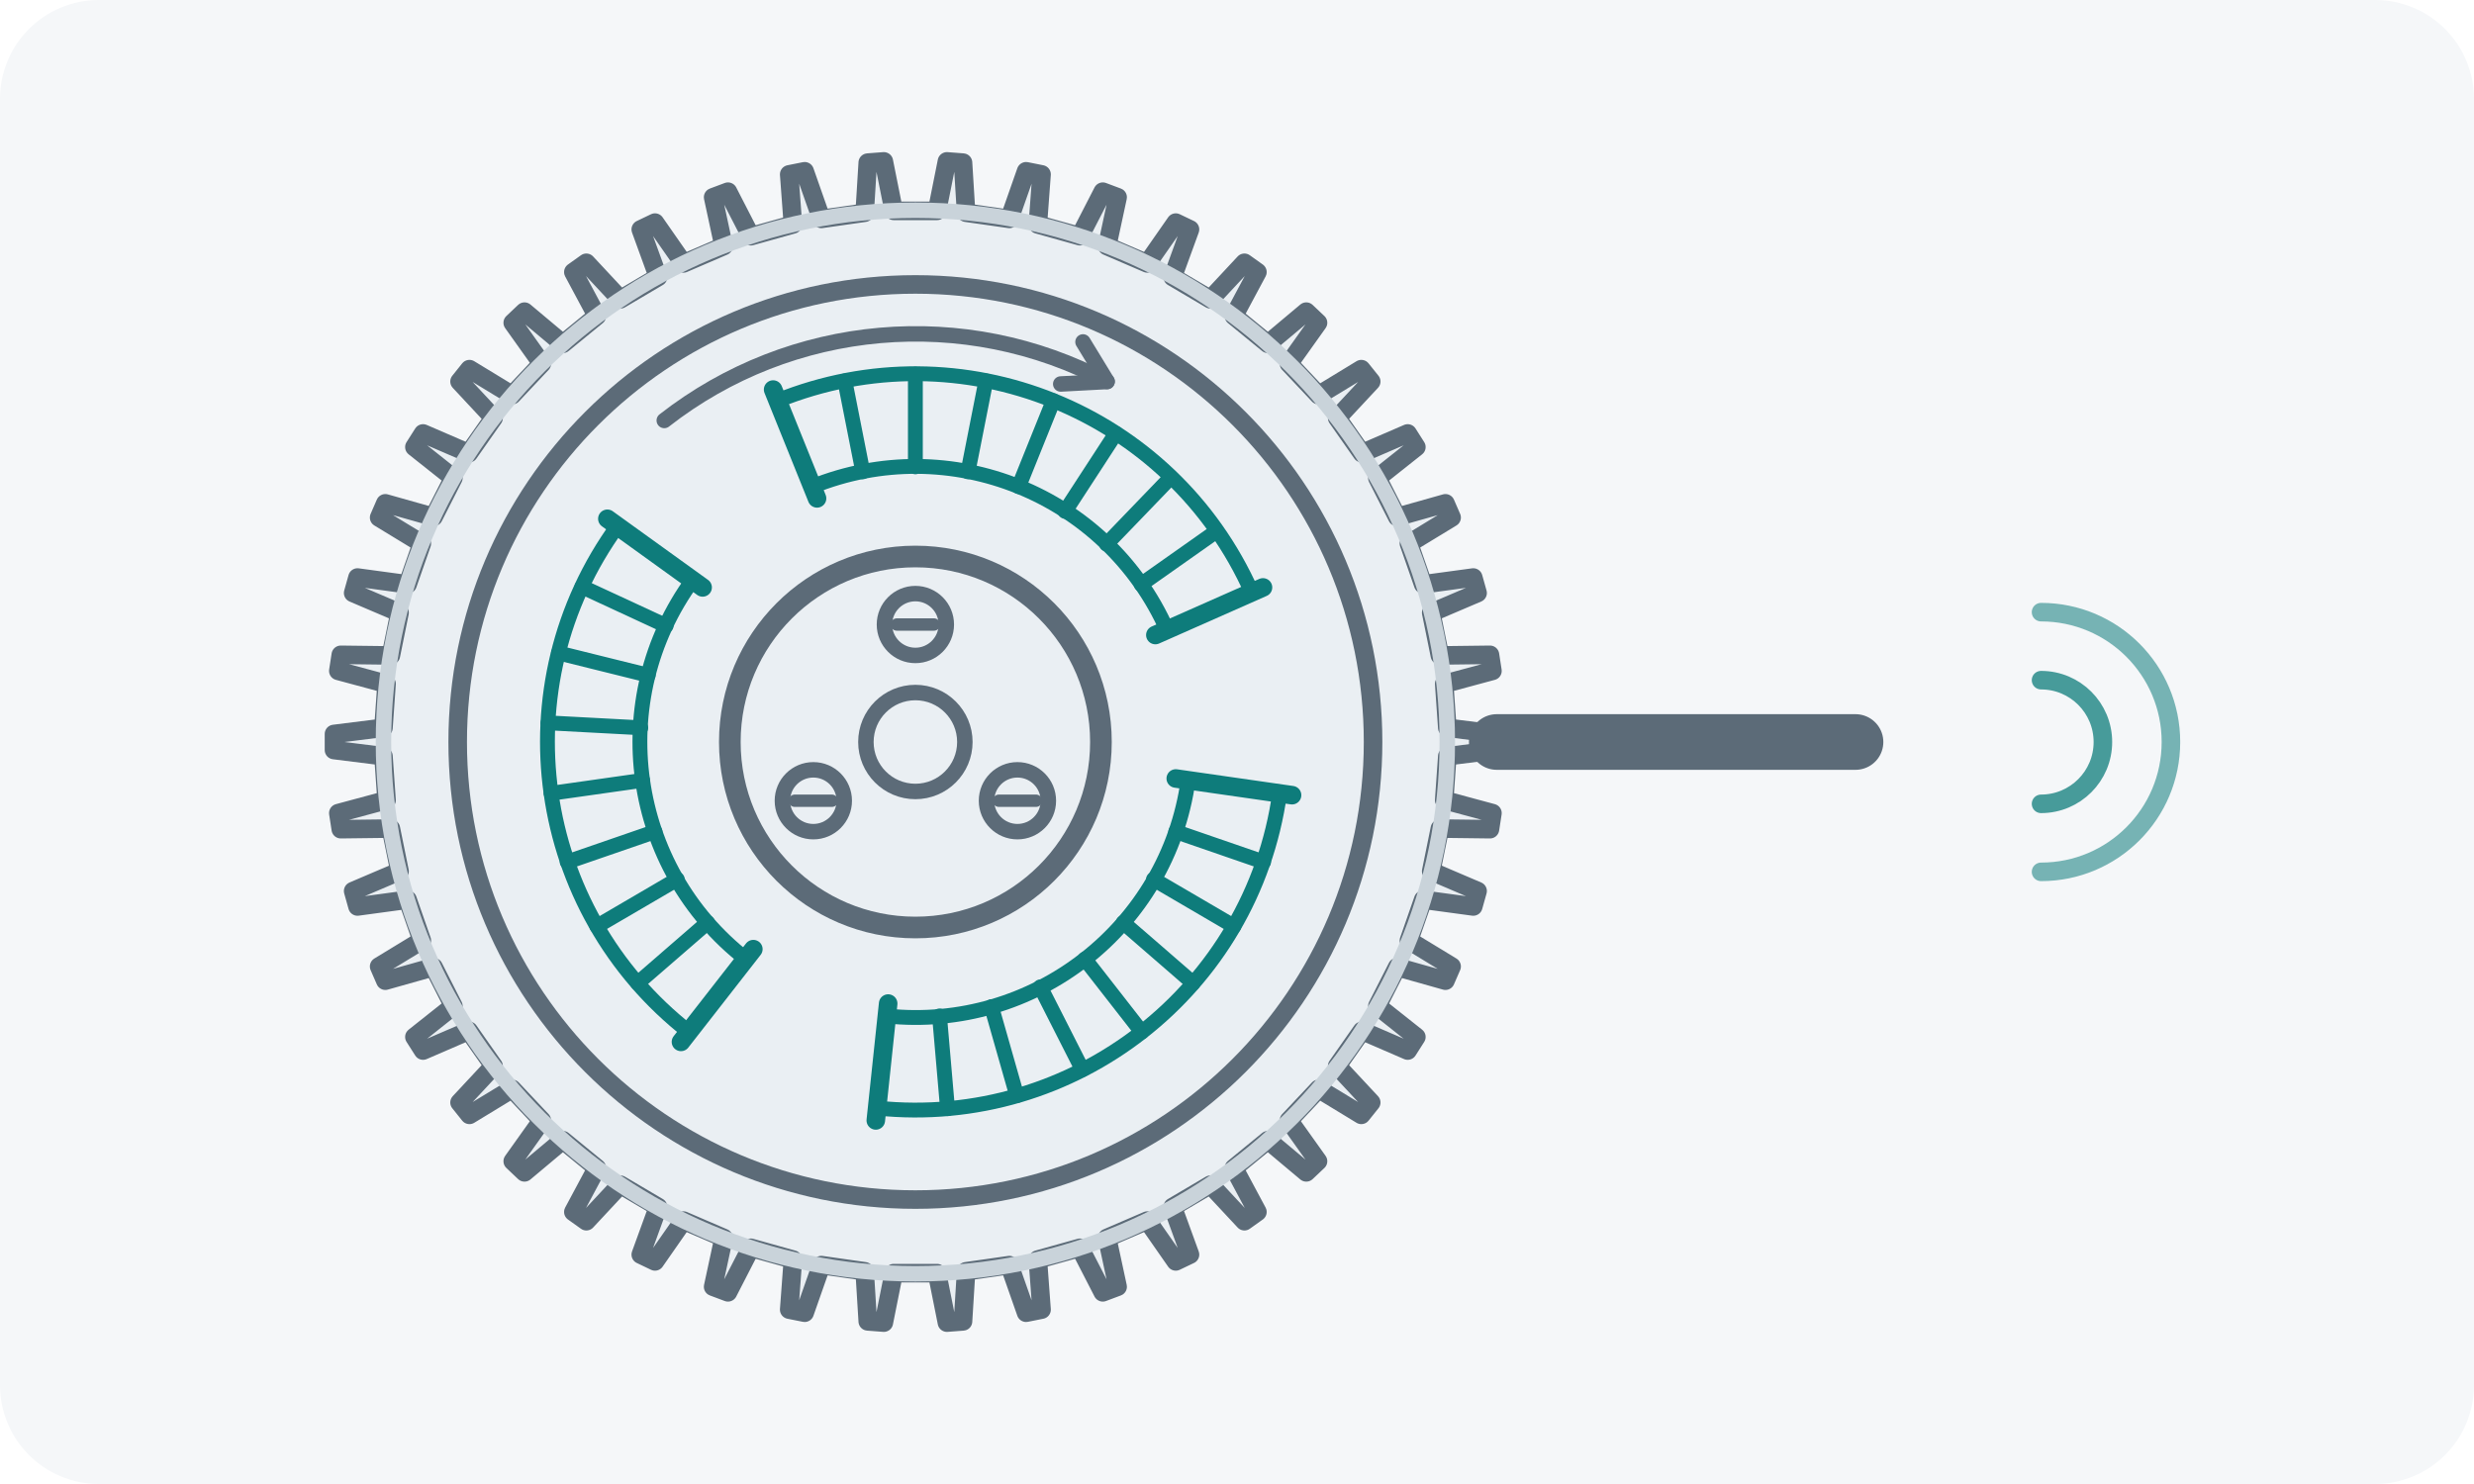
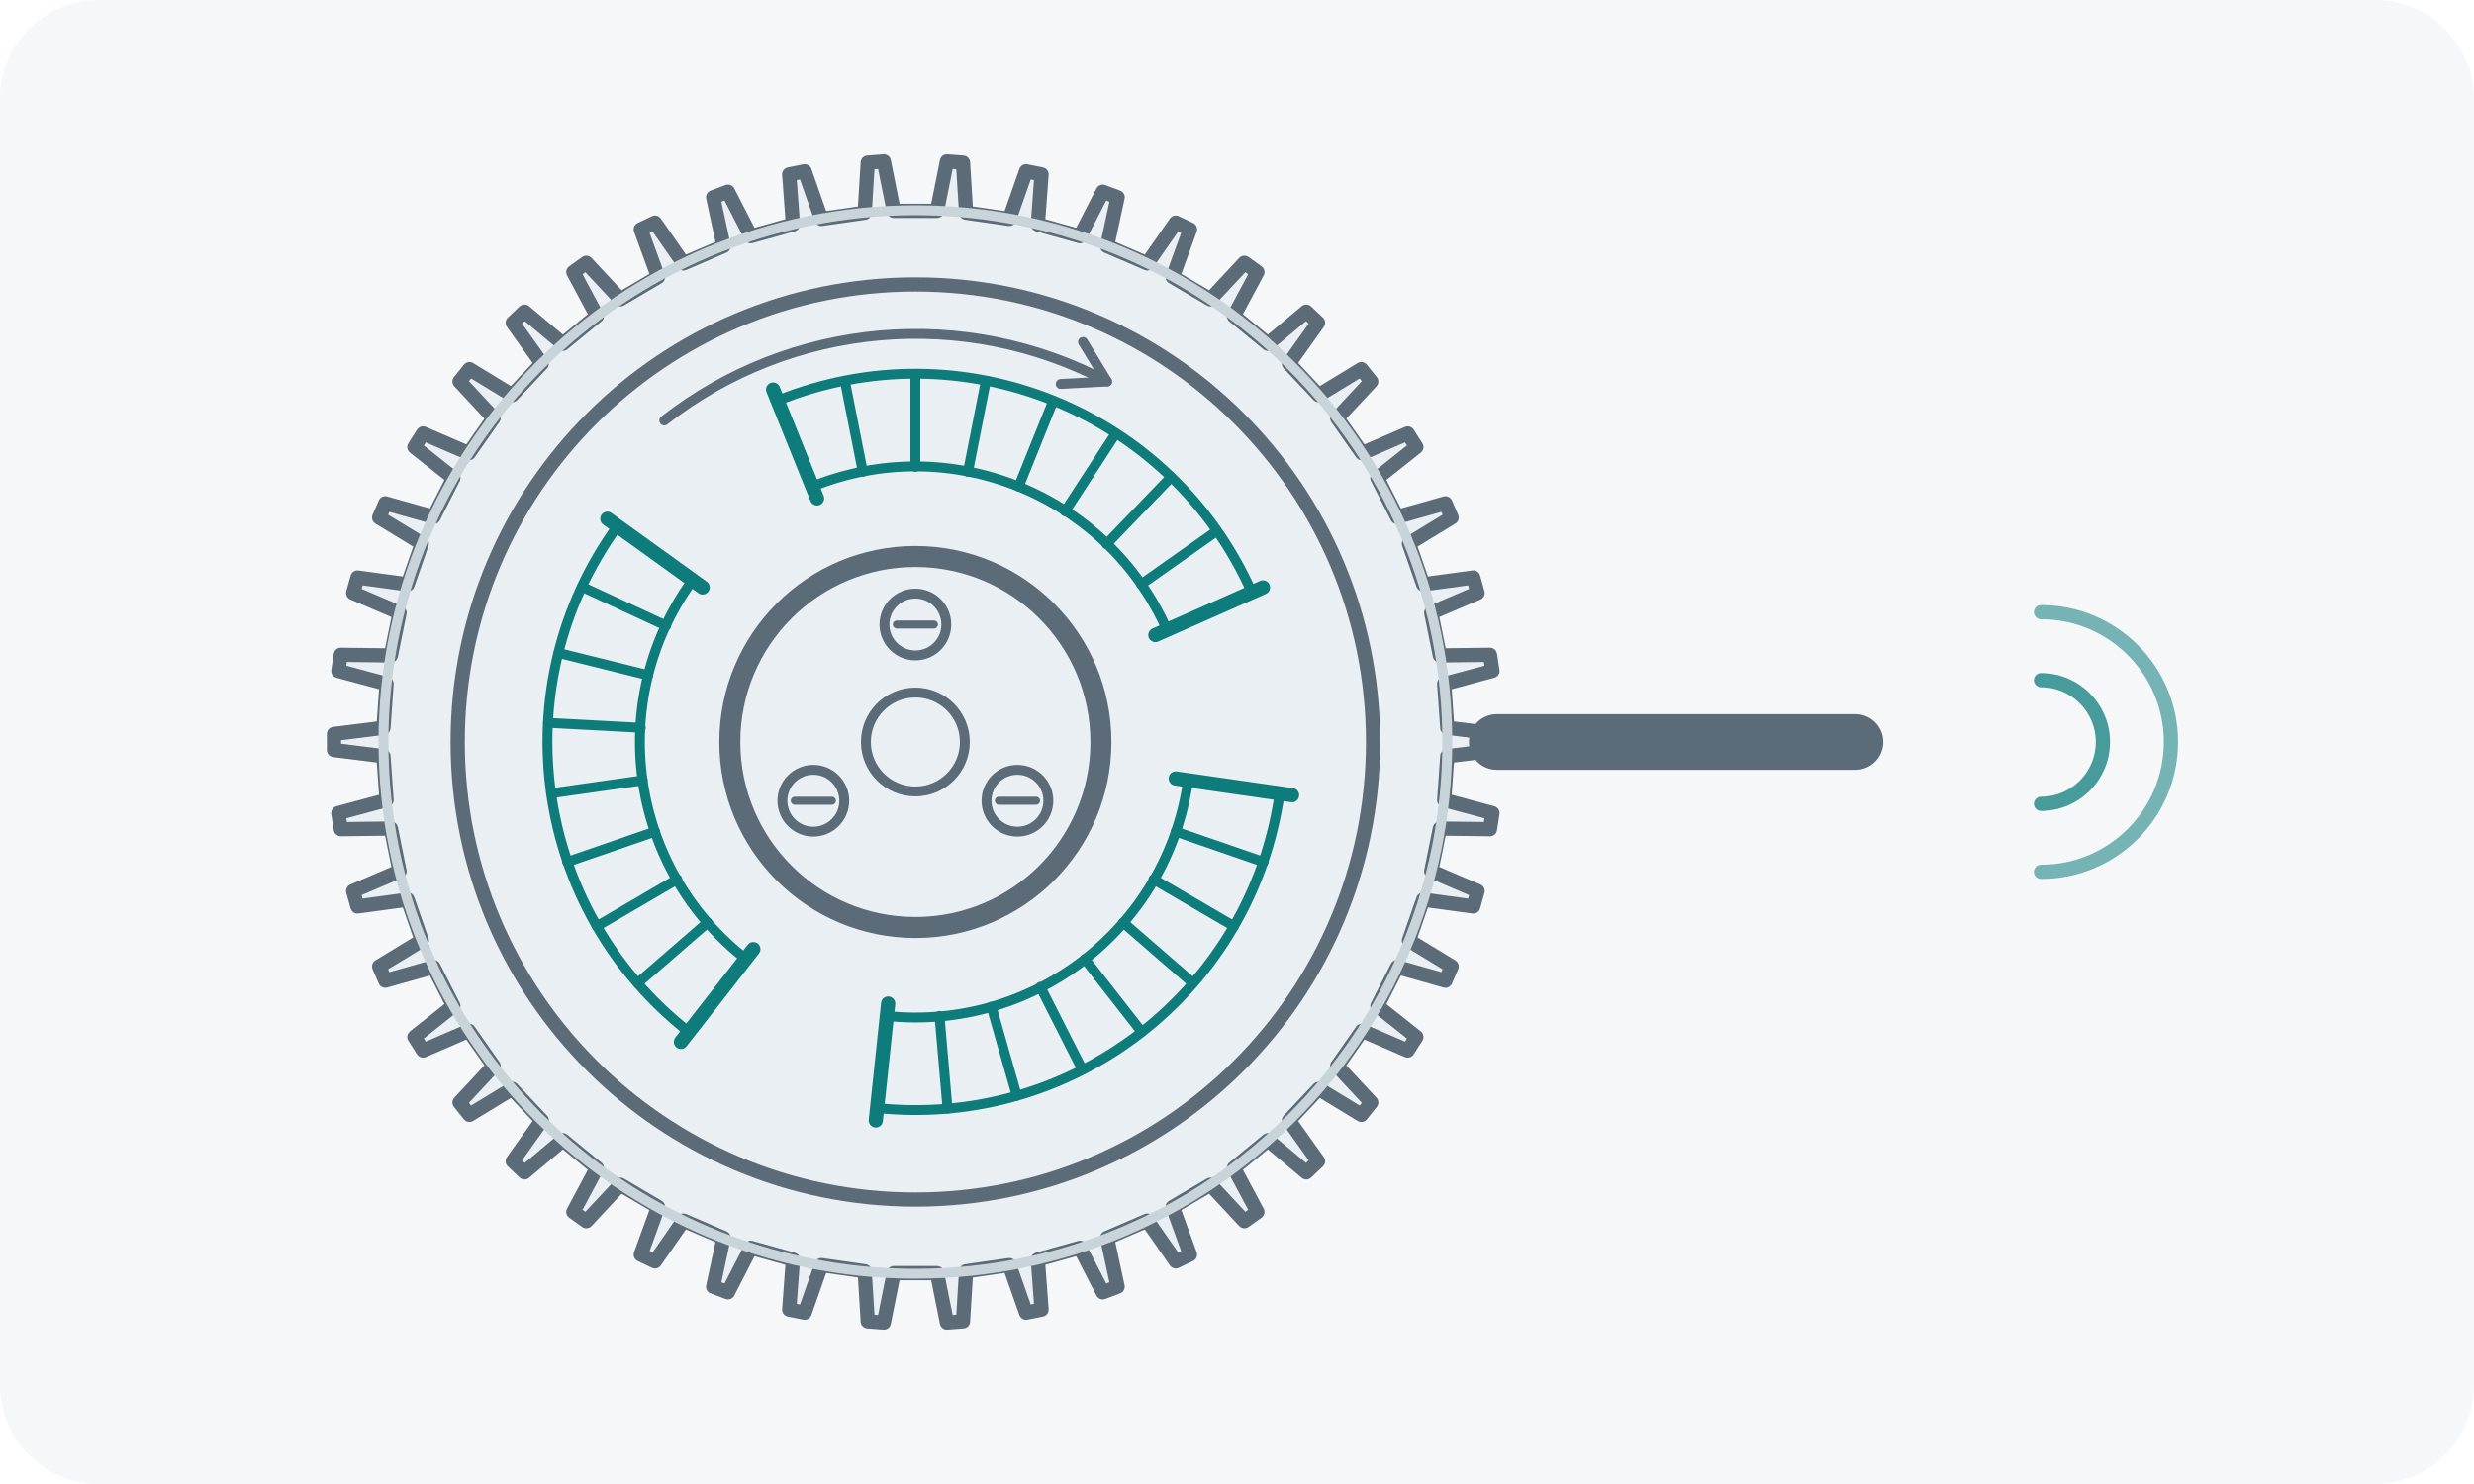
<svg xmlns="http://www.w3.org/2000/svg" viewBox="0 0 400 240" role="img" aria-label="Схема маховика с демпфером">
  <rect width="400" height="240" rx="16" fill="#F5F7F9" />
  <g fill="none" stroke-linecap="round" stroke-linejoin="round">
-     <path d="M 234.0 117.7 L 242.0 118.7 L 242.0 121.3 L 234.0 122.3 L 233.5 129.4 L 241.3 131.5 L 240.9 134.1 L 232.8 134.0 L 231.4 140.9 L 238.9 144.1 L 238.2 146.6 L 230.1 145.5 L 227.8 152.1 L 234.7 156.3 L 233.7 158.6 L 225.9 156.4 L 222.7 162.7 L 229.0 167.7 L 227.6 169.9 L 220.2 166.7 L 216.2 172.4 L 221.7 178.3 L 220.1 180.3 L 213.2 176.1 L 208.4 181.2 L 213.1 187.8 L 211.2 189.6 L 205.0 184.4 L 199.5 188.9 L 203.3 196.0 L 201.2 197.5 L 195.7 191.6 L 189.6 195.2 L 192.4 202.9 L 190.1 204.0 L 185.5 197.4 L 179.0 200.2 L 180.7 208.1 L 178.3 209.0 L 174.6 201.8 L 167.8 203.7 L 168.4 211.8 L 165.9 212.3 L 163.2 204.6 L 156.2 205.6 L 155.7 213.7 L 153.1 213.9 L 151.5 205.9 L 144.5 205.9 L 142.9 213.9 L 140.3 213.7 L 139.8 205.6 L 132.8 204.6 L 130.1 212.3 L 127.6 211.8 L 128.2 203.7 L 121.4 201.8 L 117.7 209.0 L 115.3 208.1 L 117.0 200.2 L 110.5 197.4 L 105.9 204.0 L 103.6 202.9 L 106.4 195.2 L 100.3 191.6 L 94.8 197.5 L 92.7 196.0 L 96.5 188.9 L 91.0 184.4 L 84.8 189.6 L 82.9 187.8 L 87.6 181.2 L 82.8 176.1 L 75.9 180.3 L 74.3 178.3 L 79.8 172.4 L 75.8 166.7 L 68.4 169.9 L 67.0 167.7 L 73.3 162.7 L 70.1 156.4 L 62.3 158.6 L 61.3 156.3 L 68.2 152.1 L 65.9 145.5 L 57.8 146.6 L 57.1 144.1 L 64.6 140.9 L 63.2 134.0 L 55.1 134.1 L 54.7 131.5 L 62.5 129.4 L 62.0 122.3 L 54.0 121.3 L 54.0 118.7 L 62.0 117.7 L 62.5 110.6 L 54.7 108.5 L 55.1 105.9 L 63.2 106.0 L 64.6 99.1 L 57.1 95.9 L 57.8 93.4 L 65.9 94.5 L 68.2 87.9 L 61.3 83.7 L 62.3 81.4 L 70.1 83.6 L 73.3 77.3 L 67.0 72.3 L 68.4 70.1 L 75.8 73.3 L 79.8 67.6 L 74.3 61.7 L 75.9 59.7 L 82.8 63.9 L 87.6 58.8 L 82.9 52.2 L 84.8 50.4 L 91.0 55.6 L 96.5 51.1 L 92.7 44.0 L 94.8 42.5 L 100.3 48.4 L 106.4 44.8 L 103.6 37.1 L 105.9 36.0 L 110.5 42.6 L 117.0 39.8 L 115.3 31.9 L 117.7 31.0 L 121.4 38.2 L 128.2 36.3 L 127.6 28.2 L 130.1 27.7 L 132.8 35.4 L 139.8 34.4 L 140.3 26.3 L 142.9 26.1 L 144.5 34.1 L 151.5 34.1 L 153.1 26.1 L 155.7 26.3 L 156.2 34.4 L 163.2 35.4 L 165.9 27.7 L 168.4 28.2 L 167.8 36.3 L 174.6 38.2 L 178.3 31.0 L 180.7 31.9 L 179.0 39.8 L 185.5 42.6 L 190.1 36.0 L 192.4 37.1 L 189.6 44.8 L 195.7 48.4 L 201.2 42.5 L 203.3 44.0 L 199.5 51.1 L 205.0 55.6 L 211.2 50.4 L 213.1 52.2 L 208.4 58.8 L 213.2 63.9 L 220.1 59.7 L 221.7 61.7 L 216.2 67.6 L 220.2 73.3 L 227.6 70.1 L 229.0 72.3 L 222.7 77.3 L 225.9 83.6 L 233.7 81.4 L 234.7 83.7 L 227.8 87.9 L 230.1 94.5 L 238.2 93.4 L 238.9 95.9 L 231.4 99.1 L 232.8 106.0 L 240.9 105.9 L 241.3 108.5 L 233.5 110.6 Z" stroke="#5C6B78" stroke-width="3" fill="#EAEFF3" />
-     <circle cx="148.0" cy="120.0" r="86.0" stroke="#C9D3DA" stroke-width="2.5" fill="none" />
-     <circle cx="148.0" cy="120.0" r="74.0" stroke="#5C6B78" stroke-width="3" fill="none" />
-     <path d="M 192.1 126.2 A 44.5 44.5 0 0 1 143.3 164.3" stroke="#0E7C7B" stroke-width="2.4" fill="none" />
-     <path d="M 206.9 128.3 A 59.5 59.5 0 0 1 141.8 179.2" stroke="#0E7C7B" stroke-width="2.4" fill="none" />
-     <path d="M 192.1 126.2 L 206.9 128.3" stroke="#0E7C7B" stroke-width="2.4" />
-     <path d="M 190.1 134.5 L 204.3 139.4" stroke="#0E7C7B" stroke-width="2.4" />
-     <path d="M 186.5 142.2 L 199.5 149.8" stroke="#0E7C7B" stroke-width="2.4" />
-     <path d="M 181.6 149.2 L 192.9 159.0" stroke="#0E7C7B" stroke-width="2.4" />
-     <path d="M 175.4 155.1 L 184.6 166.9" stroke="#0E7C7B" stroke-width="2.4" />
-     <path d="M 168.2 159.6 L 175.0 173.0" stroke="#0E7C7B" stroke-width="2.4" />
-     <path d="M 160.3 162.8 L 164.4 177.2" stroke="#0E7C7B" stroke-width="2.4" />
-     <path d="M 151.9 164.3 L 153.2 179.3" stroke="#0E7C7B" stroke-width="2.4" />
-     <path d="M 143.3 164.3 L 141.8 179.2" stroke="#0E7C7B" stroke-width="2.4" />
-     <path d="M 190.1 125.9 L 208.9 128.6" stroke="#0E7C7B" stroke-width="3" />
-     <path d="M 143.6 162.3 L 141.6 181.2" stroke="#0E7C7B" stroke-width="3" />
-     <path d="M 120.6 155.1 A 44.5 44.5 0 0 1 112.0 93.8" stroke="#0E7C7B" stroke-width="2.4" fill="none" />
-     <path d="M 111.4 166.9 A 59.5 59.5 0 0 1 99.9 85.0" stroke="#0E7C7B" stroke-width="2.4" fill="none" />
-     <path d="M 120.6 155.1 L 111.4 166.9" stroke="#0E7C7B" stroke-width="2.4" />
-     <path d="M 114.4 149.2 L 103.1 159.0" stroke="#0E7C7B" stroke-width="2.4" />
-     <path d="M 109.5 142.2 L 96.5 149.8" stroke="#0E7C7B" stroke-width="2.4" />
-     <path d="M 105.9 134.5 L 91.7 139.4" stroke="#0E7C7B" stroke-width="2.4" />
-     <path d="M 103.9 126.2 L 89.1 128.3" stroke="#0E7C7B" stroke-width="2.4" />
-     <path d="M 103.6 117.7 L 88.6 116.9" stroke="#0E7C7B" stroke-width="2.4" />
-     <path d="M 104.8 109.2 L 90.3 105.6" stroke="#0E7C7B" stroke-width="2.4" />
-     <path d="M 107.7 101.2 L 94.1 94.9" stroke="#0E7C7B" stroke-width="2.4" />
-     <path d="M 112.0 93.8 L 99.9 85.0" stroke="#0E7C7B" stroke-width="2.4" />
-     <path d="M 121.8 153.5 L 110.1 168.5" stroke="#0E7C7B" stroke-width="3" />
-     <path d="M 113.6 95.0 L 98.2 83.9" stroke="#0E7C7B" stroke-width="3" />
-     <path d="M 131.3 78.7 A 44.5 44.5 0 0 1 188.7 101.9" stroke="#0E7C7B" stroke-width="2.4" fill="none" />
-     <path d="M 125.7 64.8 A 59.5 59.5 0 0 1 202.4 95.8" stroke="#0E7C7B" stroke-width="2.4" fill="none" />
-     <path d="M 131.3 78.7 L 125.7 64.8" stroke="#0E7C7B" stroke-width="2.4" />
-     <path d="M 139.5 76.3 L 136.6 61.6" stroke="#0E7C7B" stroke-width="2.4" />
-     <path d="M 148.0 75.5 L 148.0 60.5" stroke="#0E7C7B" stroke-width="2.4" />
-     <path d="M 156.5 76.3 L 159.4 61.6" stroke="#0E7C7B" stroke-width="2.4" />
-     <path d="M 164.7 78.7 L 170.3 64.8" stroke="#0E7C7B" stroke-width="2.4" />
-     <path d="M 172.2 82.7 L 180.4 70.1" stroke="#0E7C7B" stroke-width="2.4" />
-     <path d="M 178.9 88.0 L 189.3 77.2" stroke="#0E7C7B" stroke-width="2.4" />
-     <path d="M 184.5 94.5 L 196.7 85.9" stroke="#0E7C7B" stroke-width="2.4" />
-     <path d="M 188.7 101.9 L 202.4 95.8" stroke="#0E7C7B" stroke-width="2.4" />
-     <path d="M 132.1 80.6 L 125.0 63.0" stroke="#0E7C7B" stroke-width="3" />
-     <path d="M 186.8 102.7 L 204.2 95.0" stroke="#0E7C7B" stroke-width="3" />
-     <circle cx="148.0" cy="120.0" r="30.0" stroke="#5C6B78" stroke-width="3.5" fill="#EAEFF3" />
-     <circle cx="164.5" cy="129.5" r="5.0" stroke="#5C6B78" stroke-width="2.5" fill="none" />
-     <path d="M 161.5 129.5 L 167.5 129.5" stroke="#5C6B78" stroke-width="2" />
-     <circle cx="131.5" cy="129.5" r="5.0" stroke="#5C6B78" stroke-width="2.5" fill="none" />
-     <path d="M 128.5 129.5 L 134.5 129.5" stroke="#5C6B78" stroke-width="2" />
-     <circle cx="148.0" cy="101.0" r="5.0" stroke="#5C6B78" stroke-width="2.5" fill="none" />
-     <path d="M 145.0 101.0 L 151.0 101.0" stroke="#5C6B78" stroke-width="2" />
-     <circle cx="148.0" cy="120.0" r="8.0" stroke="#5C6B78" stroke-width="2.5" fill="none" />
-     <path d="M 107.4 68.0 A 66.0 66.0 0 0 1 179.0 61.7" stroke="#5C6B78" stroke-width="2.5" fill="none" />
-     <path d="M 171.5 62.1 L 179.0 61.7 L 175.1 55.3" stroke="#5C6B78" stroke-width="2.5" fill="none" />
-     <path d="M 242.0 120.0 L 300.0 120.0" stroke="#5C6B78" stroke-width="9" />
-     <path d="M 330 110 A 10 10 0 0 1 330 130" stroke="#0E7C7B" stroke-width="3" opacity="0.75" />
-     <path d="M 330 99 A 21 21 0 0 1 330 141" stroke="#0E7C7B" stroke-width="3" opacity="0.55" />
+     <path d="M 234.0 117.7 L 242.0 118.7 L 242.0 121.3 L 234.0 122.3 L 233.5 129.4 L 241.3 131.5 L 240.9 134.1 L 232.8 134.0 L 231.4 140.9 L 238.9 144.1 L 238.2 146.6 L 230.1 145.5 L 227.8 152.1 L 234.7 156.3 L 233.7 158.6 L 225.9 156.4 L 222.7 162.7 L 229.0 167.7 L 227.6 169.9 L 220.2 166.7 L 216.2 172.4 L 221.7 178.3 L 220.1 180.3 L 213.2 176.1 L 208.4 181.2 L 213.1 187.8 L 211.2 189.6 L 205.0 184.4 L 199.5 188.9 L 203.3 196.0 L 201.2 197.5 L 195.7 191.6 L 189.6 195.2 L 192.4 202.9 L 190.1 204.0 L 185.5 197.4 L 179.0 200.2 L 180.7 208.1 L 178.3 209.0 L 174.6 201.8 L 167.8 203.7 L 168.4 211.8 L 165.9 212.3 L 163.2 204.6 L 156.2 205.6 L 155.7 213.7 L 153.1 213.9 L 151.5 205.9 L 144.5 205.9 L 142.9 213.9 L 140.3 213.7 L 139.8 205.6 L 132.8 204.6 L 130.1 212.3 L 127.6 211.8 L 128.2 203.7 L 121.4 201.8 L 117.7 209.0 L 115.3 208.1 L 117.0 200.2 L 110.5 197.4 L 105.9 204.0 L 103.6 202.9 L 106.4 195.2 L 100.3 191.6 L 94.8 197.5 L 92.7 196.0 L 96.5 188.9 L 91.0 184.4 L 84.8 189.6 L 82.9 187.8 L 87.6 181.2 L 82.8 176.1 L 75.9 180.3 L 74.3 178.3 L 79.8 172.4 L 75.8 166.7 L 68.4 169.9 L 67.0 167.7 L 73.3 162.7 L 70.1 156.4 L 62.3 158.6 L 61.3 156.3 L 68.2 152.1 L 65.9 145.5 L 57.8 146.6 L 57.1 144.1 L 64.6 140.9 L 63.2 134.0 L 55.1 134.1 L 54.7 131.5 L 62.5 129.4 L 62.0 122.3 L 54.0 121.3 L 54.0 118.7 L 62.0 117.7 L 62.5 110.6 L 54.7 108.5 L 55.1 105.9 L 63.2 106.0 L 64.6 99.1 L 57.1 95.9 L 57.8 93.4 L 65.9 94.5 L 68.2 87.9 L 61.3 83.7 L 62.3 81.4 L 70.1 83.6 L 73.3 77.3 L 67.0 72.3 L 68.4 70.1 L 75.8 73.3 L 79.8 67.6 L 74.3 61.7 L 75.9 59.7 L 82.8 63.9 L 87.6 58.8 L 82.9 52.2 L 84.8 50.4 L 91.0 55.6 L 96.5 51.1 L 92.7 44.0 L 94.8 42.5 L 100.3 48.4 L 106.4 44.8 L 103.6 37.1 L 105.9 36.0 L 110.5 42.6 L 117.0 39.8 L 115.3 31.9 L 117.7 31.0 L 121.4 38.2 L 128.2 36.3 L 127.6 28.2 L 130.1 27.7 L 132.8 35.4 L 139.8 34.4 L 140.3 26.3 L 142.9 26.1 L 144.5 34.1 L 151.5 34.1 L 153.1 26.1 L 155.7 26.3 L 156.2 34.4 L 163.2 35.4 L 165.9 27.7 L 168.4 28.2 L 167.8 36.3 L 174.6 38.2 L 178.3 31.0 L 180.7 31.9 L 179.0 39.8 L 185.5 42.6 L 190.1 36.0 L 192.4 37.1 L 189.6 44.8 L 195.7 48.4 L 201.2 42.5 L 203.3 44.0 L 199.5 51.1 L 205.0 55.6 L 211.2 50.4 L 213.1 52.2 L 208.4 58.8 L 213.2 63.9 L 220.1 59.7 L 221.7 61.7 L 216.2 67.6 L 220.2 73.3 L 227.6 70.1 L 229.0 72.3 L 222.7 77.3 L 225.9 83.6 L 233.7 81.4 L 234.7 83.7 L 227.8 87.9 L 230.1 94.5 L 238.2 93.4 L 238.9 95.9 L 231.4 99.1 L 232.8 106.0 L 240.9 105.9 L 241.3 108.5 L 233.5 110.6 Z" stroke="#5C6B78" stroke-width="2.3" fill="#EAEFF3" />
+     <circle cx="148.0" cy="120.0" r="86.0" stroke="#C9D3DA" stroke-width="1.6" fill="none" />
+     <circle cx="148.0" cy="120.0" r="74.0" stroke="#5C6B78" stroke-width="2.3" fill="none" />
+     <path d="M 192.1 126.2 A 44.5 44.5 0 0 1 143.3 164.3" stroke="#0E7C7B" stroke-width="1.6" fill="none" />
+     <path d="M 206.9 128.3 A 59.5 59.5 0 0 1 141.8 179.2" stroke="#0E7C7B" stroke-width="1.6" fill="none" />
+     <path d="M 192.1 126.2 L 206.9 128.3" stroke="#0E7C7B" stroke-width="1.6" />
+     <path d="M 190.1 134.5 L 204.3 139.4" stroke="#0E7C7B" stroke-width="1.6" />
+     <path d="M 186.5 142.2 L 199.5 149.8" stroke="#0E7C7B" stroke-width="1.6" />
+     <path d="M 181.6 149.2 L 192.9 159.0" stroke="#0E7C7B" stroke-width="1.6" />
+     <path d="M 175.4 155.1 L 184.6 166.9" stroke="#0E7C7B" stroke-width="1.6" />
+     <path d="M 168.2 159.6 L 175.0 173.0" stroke="#0E7C7B" stroke-width="1.6" />
+     <path d="M 160.3 162.8 L 164.4 177.2" stroke="#0E7C7B" stroke-width="1.6" />
+     <path d="M 151.9 164.3 L 153.2 179.3" stroke="#0E7C7B" stroke-width="1.6" />
+     <path d="M 143.3 164.3 L 141.8 179.2" stroke="#0E7C7B" stroke-width="1.6" />
+     <path d="M 190.1 125.9 L 208.9 128.6" stroke="#0E7C7B" stroke-width="2.3" />
+     <path d="M 143.6 162.3 L 141.6 181.2" stroke="#0E7C7B" stroke-width="2.3" />
+     <path d="M 120.6 155.1 A 44.5 44.5 0 0 1 112.0 93.8" stroke="#0E7C7B" stroke-width="1.6" fill="none" />
+     <path d="M 111.4 166.9 A 59.5 59.5 0 0 1 99.9 85.0" stroke="#0E7C7B" stroke-width="1.6" fill="none" />
+     <path d="M 120.6 155.1 L 111.4 166.9" stroke="#0E7C7B" stroke-width="1.6" />
+     <path d="M 114.4 149.2 L 103.1 159.0" stroke="#0E7C7B" stroke-width="1.6" />
+     <path d="M 109.5 142.2 L 96.5 149.8" stroke="#0E7C7B" stroke-width="1.6" />
+     <path d="M 105.9 134.5 L 91.7 139.4" stroke="#0E7C7B" stroke-width="1.6" />
+     <path d="M 103.9 126.2 L 89.1 128.3" stroke="#0E7C7B" stroke-width="1.6" />
+     <path d="M 103.6 117.7 L 88.6 116.9" stroke="#0E7C7B" stroke-width="1.6" />
+     <path d="M 104.8 109.2 L 90.3 105.6" stroke="#0E7C7B" stroke-width="1.6" />
+     <path d="M 107.7 101.2 L 94.1 94.9" stroke="#0E7C7B" stroke-width="1.6" />
+     <path d="M 112.0 93.8 L 99.9 85.0" stroke="#0E7C7B" stroke-width="1.6" />
+     <path d="M 121.8 153.5 L 110.1 168.5" stroke="#0E7C7B" stroke-width="2.3" />
+     <path d="M 113.6 95.0 L 98.2 83.9" stroke="#0E7C7B" stroke-width="2.3" />
+     <path d="M 131.3 78.7 A 44.5 44.5 0 0 1 188.7 101.9" stroke="#0E7C7B" stroke-width="1.6" fill="none" />
+     <path d="M 125.7 64.8 A 59.5 59.5 0 0 1 202.4 95.8" stroke="#0E7C7B" stroke-width="1.6" fill="none" />
+     <path d="M 131.3 78.7 L 125.7 64.8" stroke="#0E7C7B" stroke-width="1.6" />
+     <path d="M 139.5 76.3 L 136.6 61.6" stroke="#0E7C7B" stroke-width="1.6" />
+     <path d="M 148.0 75.5 L 148.0 60.5" stroke="#0E7C7B" stroke-width="1.6" />
+     <path d="M 156.5 76.3 L 159.4 61.6" stroke="#0E7C7B" stroke-width="1.6" />
+     <path d="M 164.7 78.7 L 170.3 64.8" stroke="#0E7C7B" stroke-width="1.6" />
+     <path d="M 172.2 82.7 L 180.4 70.1" stroke="#0E7C7B" stroke-width="1.6" />
+     <path d="M 178.9 88.0 L 189.3 77.2" stroke="#0E7C7B" stroke-width="1.6" />
+     <path d="M 184.5 94.5 L 196.7 85.9" stroke="#0E7C7B" stroke-width="1.6" />
+     <path d="M 188.7 101.9 L 202.4 95.8" stroke="#0E7C7B" stroke-width="1.6" />
+     <path d="M 132.1 80.6 L 125.0 63.0" stroke="#0E7C7B" stroke-width="2.3" />
+     <path d="M 186.8 102.7 L 204.2 95.0" stroke="#0E7C7B" stroke-width="2.3" />
+     <circle cx="148.0" cy="120.0" r="30.0" stroke="#5C6B78" stroke-width="3.4" fill="#EAEFF3" />
+     <circle cx="164.5" cy="129.5" r="5.0" stroke="#5C6B78" stroke-width="1.6" fill="none" />
+     <path d="M 161.5 129.5 L 167.5 129.5" stroke="#5C6B78" stroke-width="1.3" />
+     <circle cx="131.5" cy="129.5" r="5.0" stroke="#5C6B78" stroke-width="1.6" fill="none" />
+     <path d="M 128.5 129.5 L 134.5 129.5" stroke="#5C6B78" stroke-width="1.3" />
+     <circle cx="148.0" cy="101.0" r="5.0" stroke="#5C6B78" stroke-width="1.6" fill="none" />
+     <path d="M 145.0 101.0 L 151.0 101.0" stroke="#5C6B78" stroke-width="1.3" />
+     <circle cx="148.0" cy="120.0" r="8.0" stroke="#5C6B78" stroke-width="1.6" fill="none" />
+     <path d="M 107.4 68.0 A 66.0 66.0 0 0 1 179.0 61.7" stroke="#5C6B78" stroke-width="1.6" fill="none" />
+     <path d="M 171.5 62.1 L 179.0 61.7 L 175.1 55.3" stroke="#5C6B78" stroke-width="1.6" fill="none" />
+     <path d="M 242.0 120.0 L 300.0 120.0" stroke="#5C6B78" stroke-width="9.0" />
+     <path d="M 330 110 A 10 10 0 0 1 330 130" stroke="#0E7C7B" stroke-width="2.3" opacity="0.75" />
+     <path d="M 330 99 A 21 21 0 0 1 330 141" stroke="#0E7C7B" stroke-width="2.3" opacity="0.55" />
  </g>
</svg>
